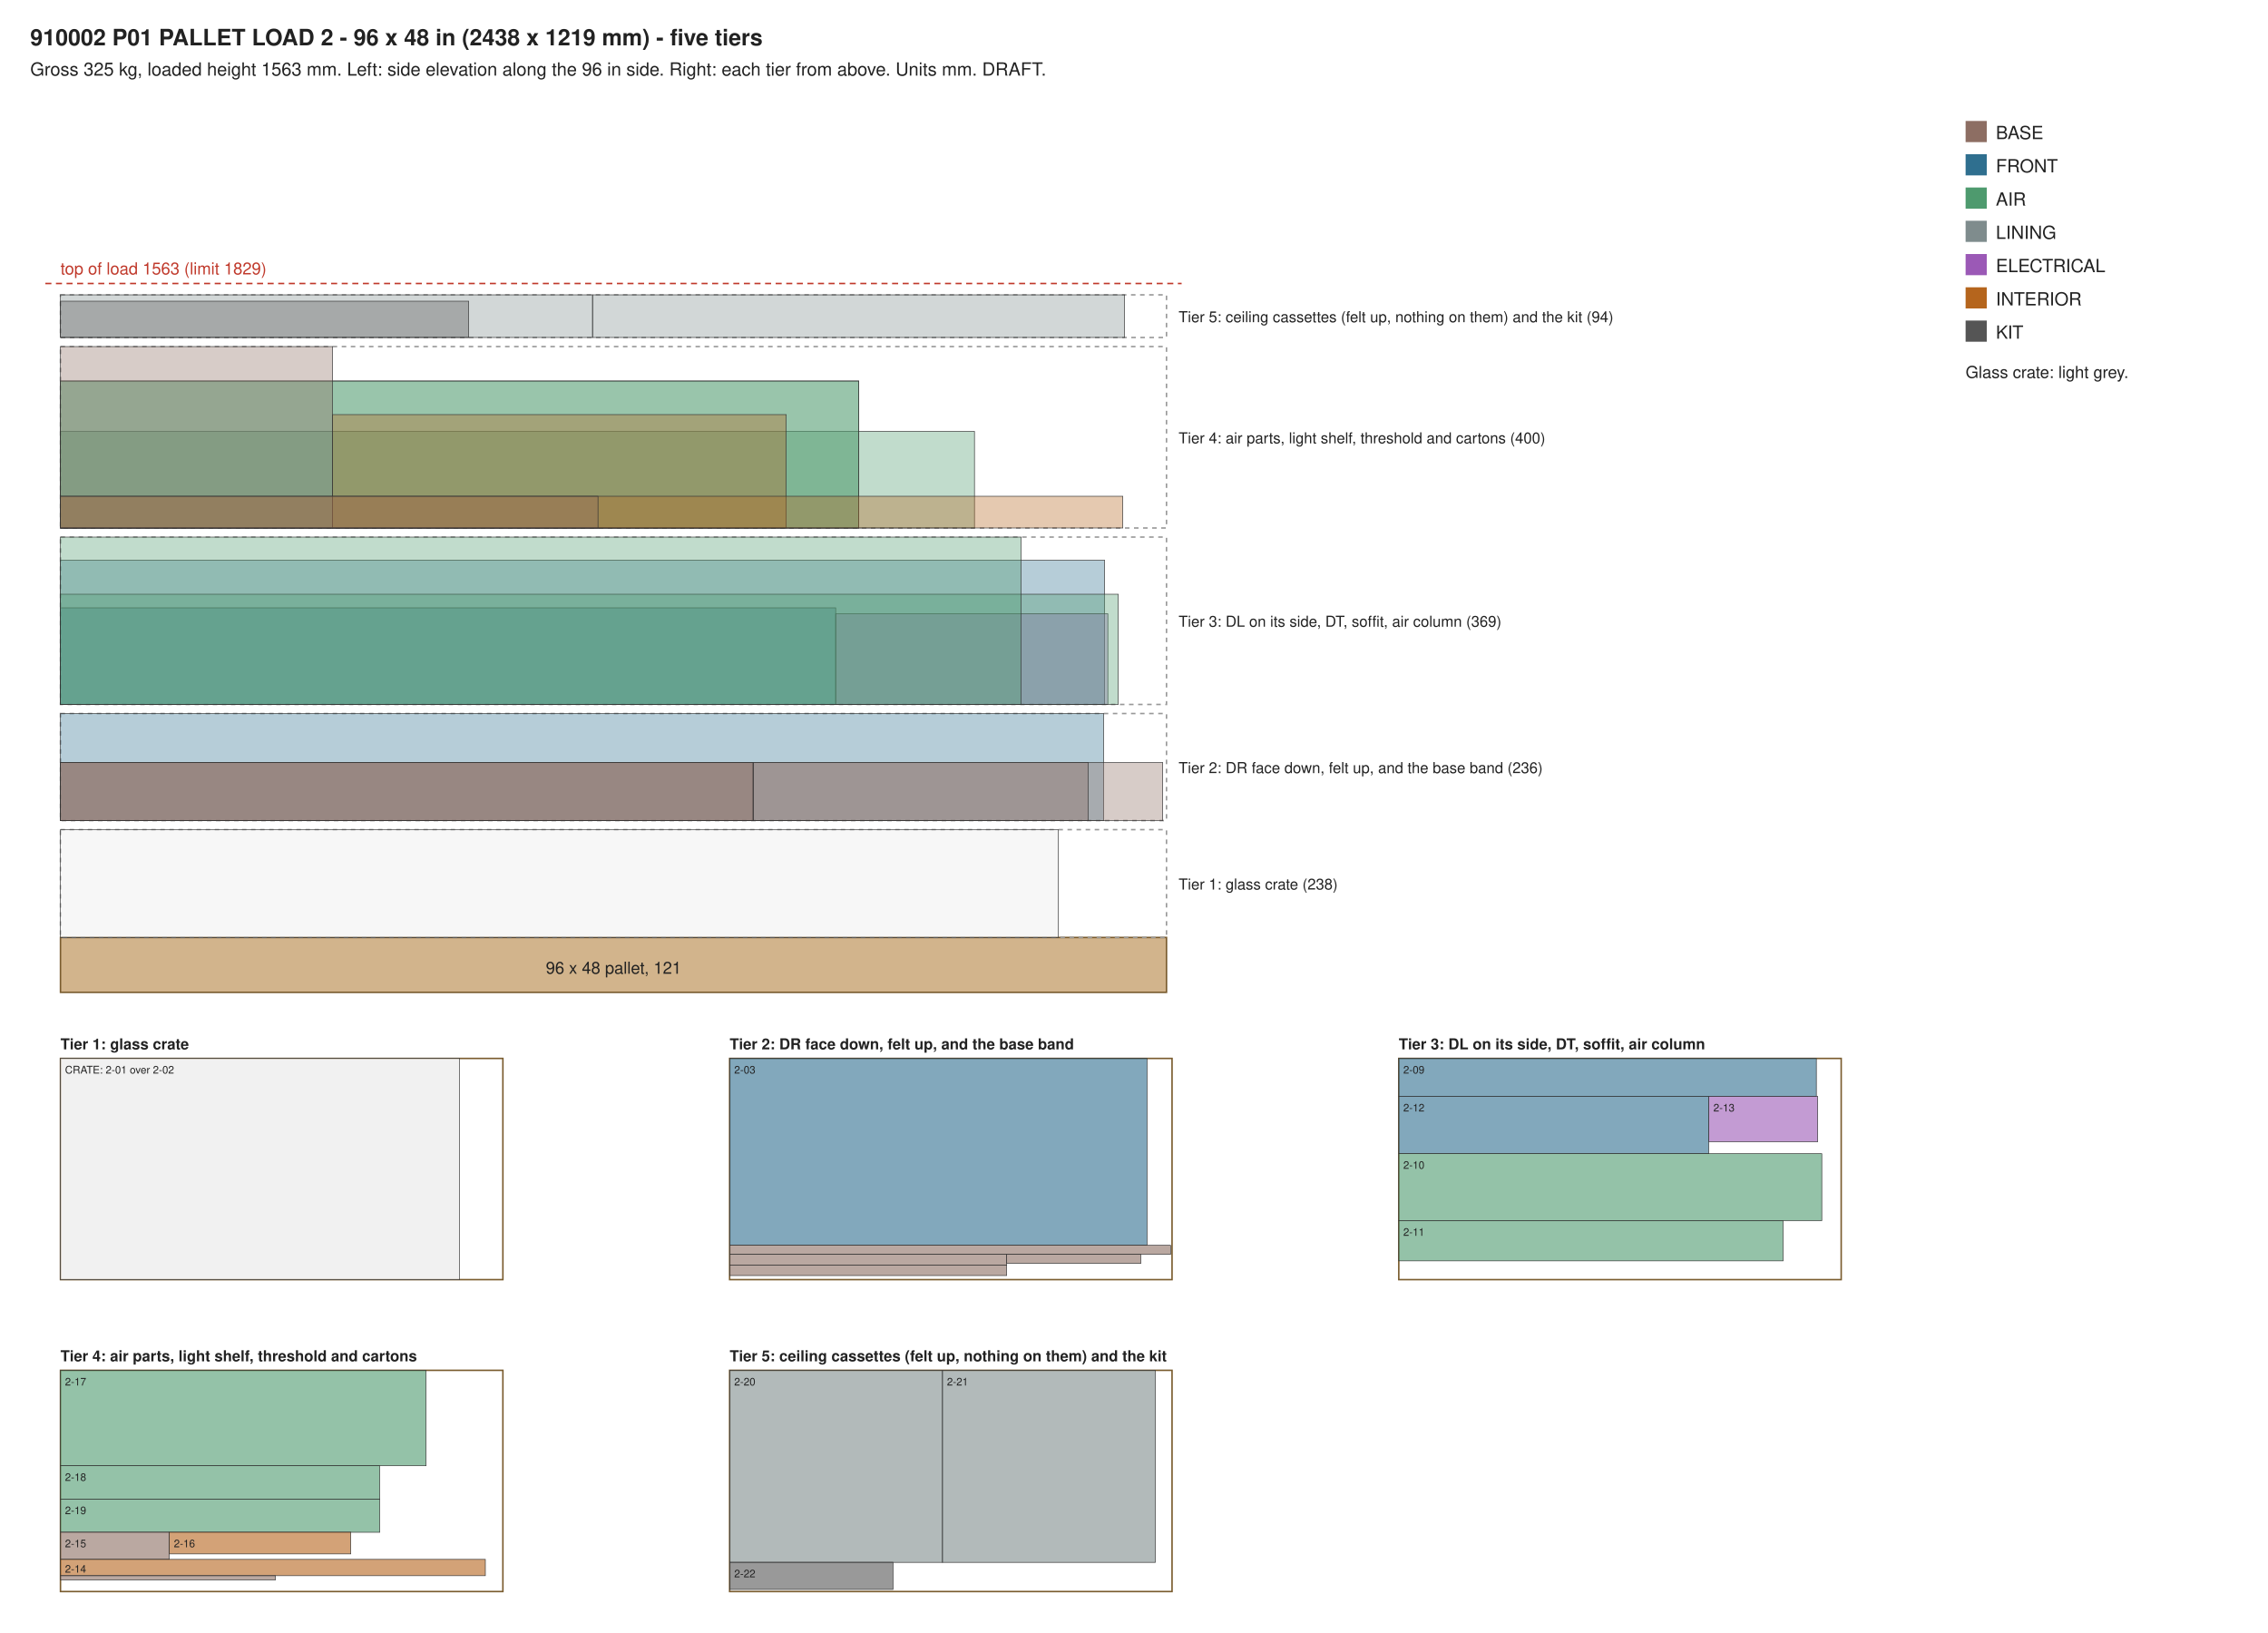
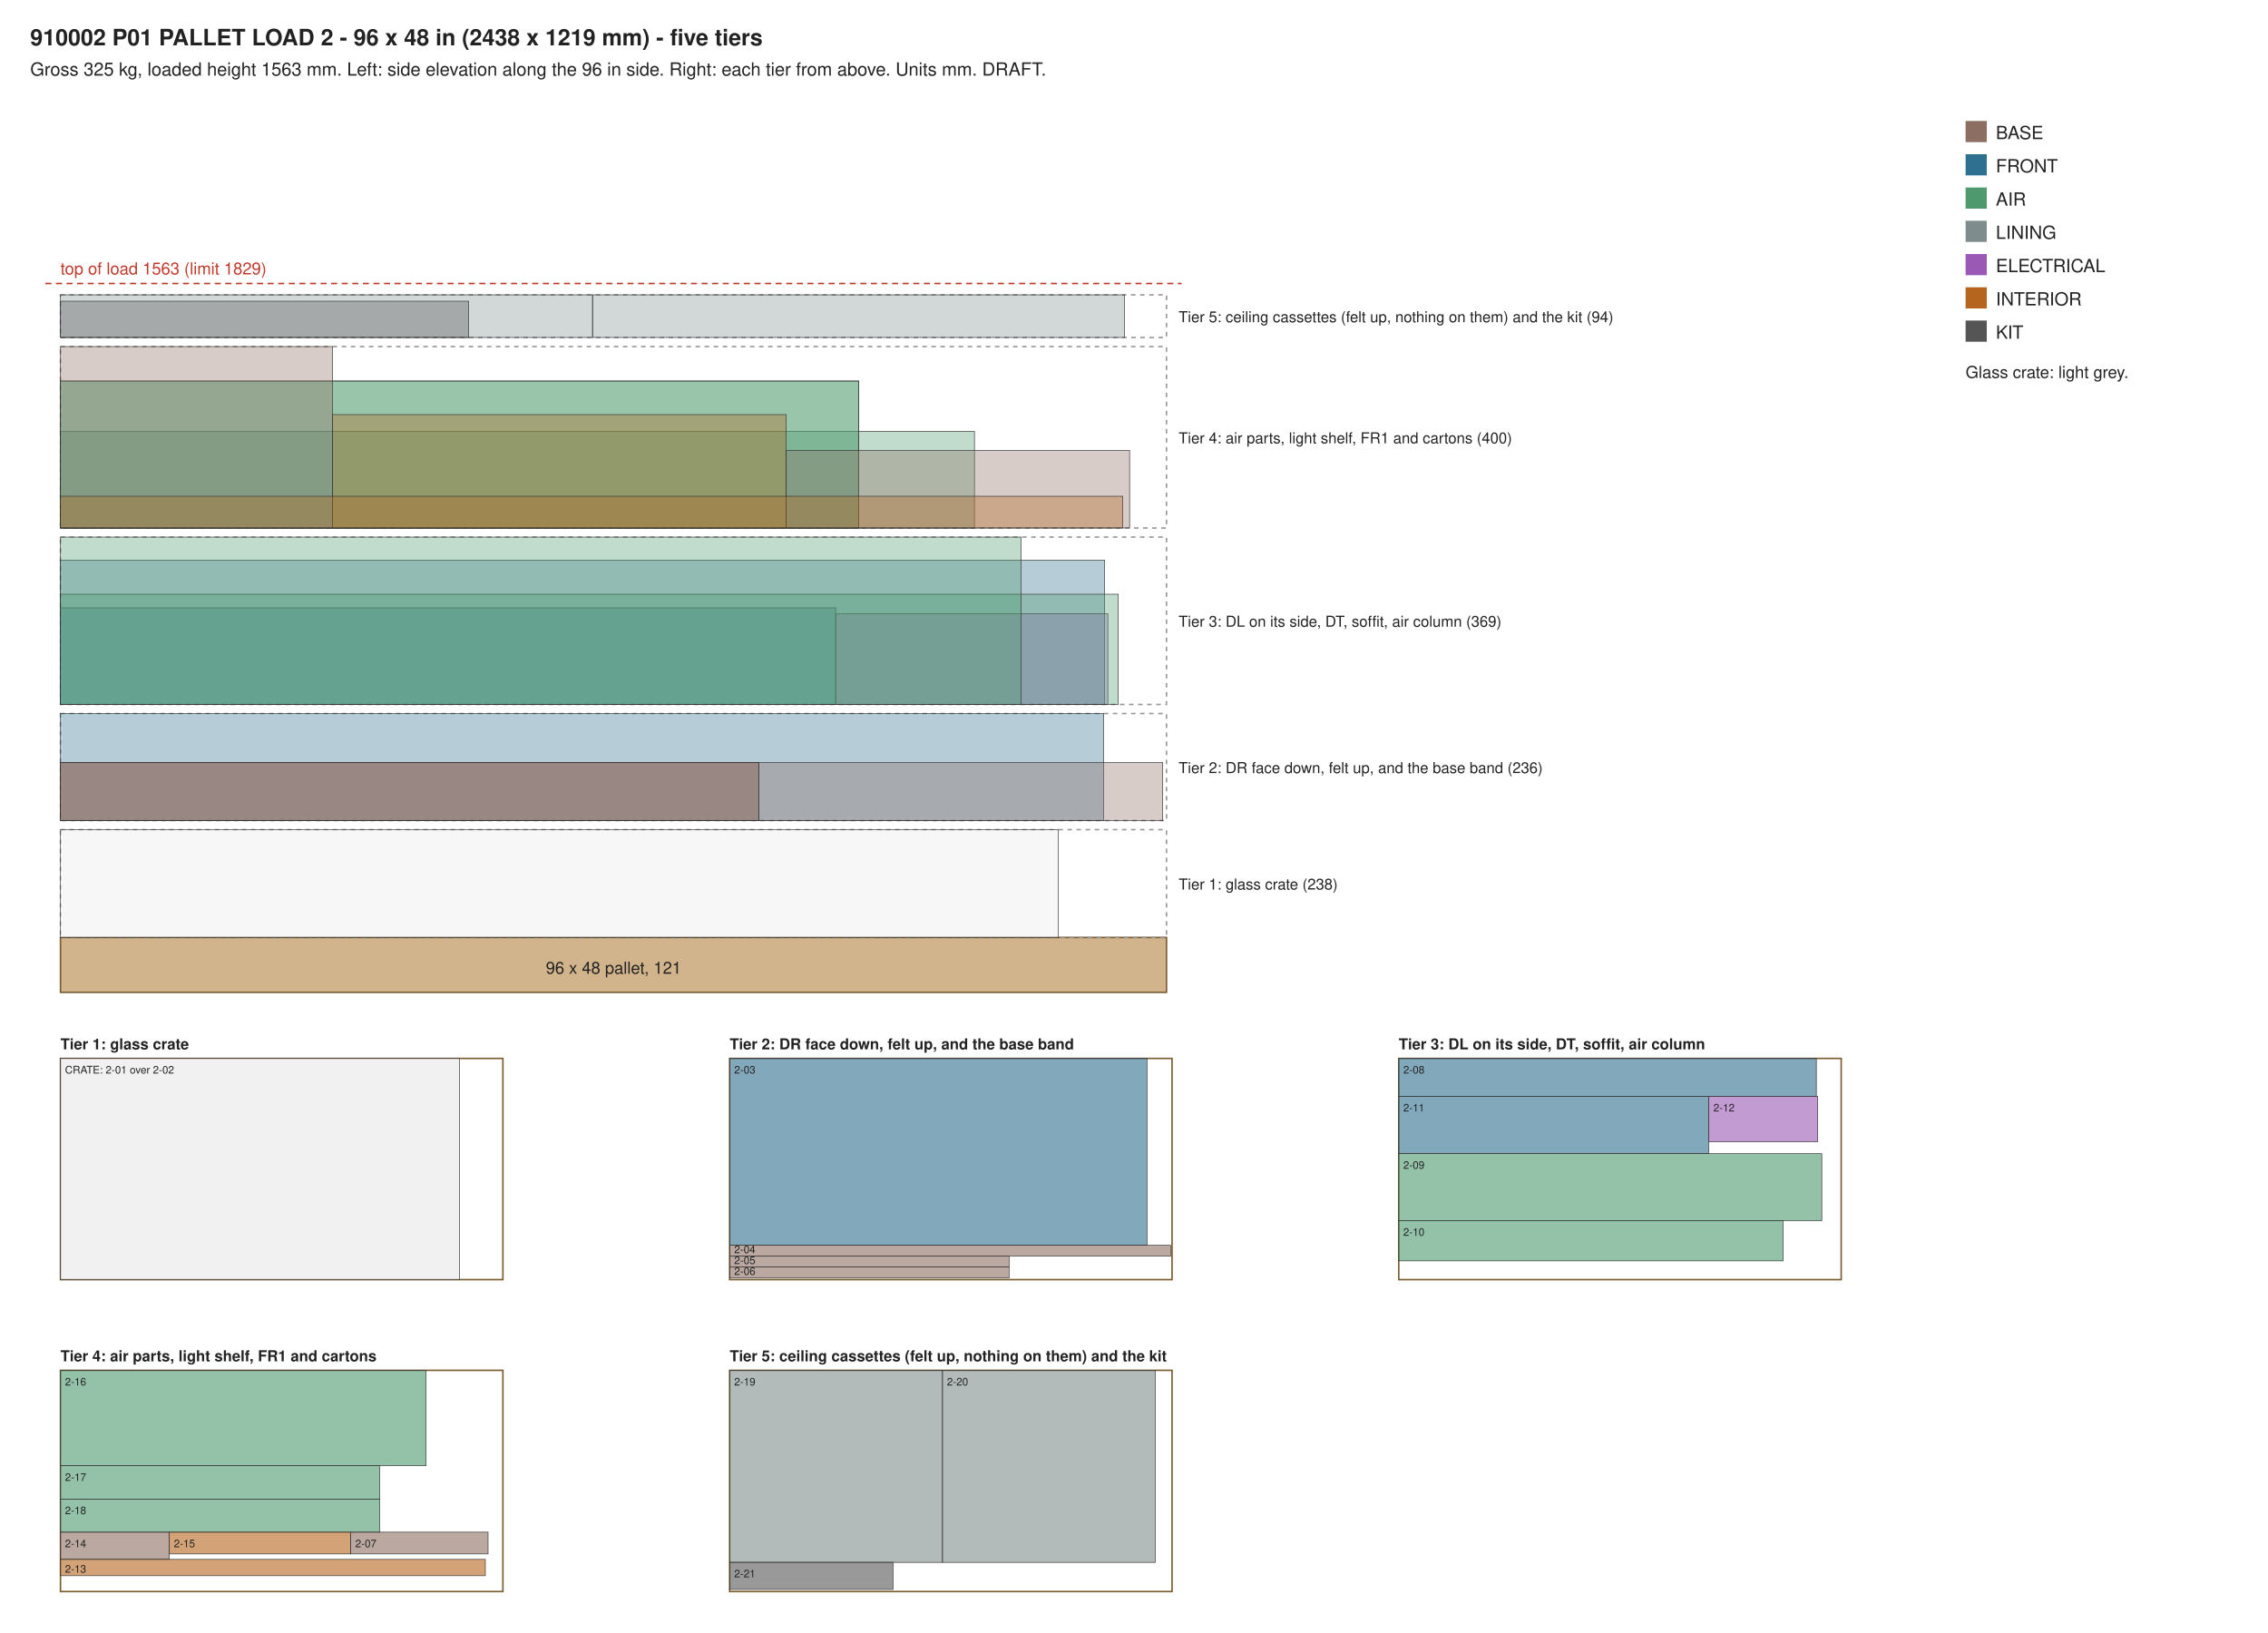
<svg xmlns="http://www.w3.org/2000/svg" width="1500" height="1080" viewBox="0 0 1500 1080">
  <rect width="1500" height="1080" fill="#ffffff" />
  <text x="20.0" y="30.0" font-family="Helvetica, Arial, sans-serif" font-size="15" text-anchor="start" font-weight="bold" fill="#222">910002 P01  PALLET LOAD 2 - 96 x 48 in (2438 x 1219 mm) - five tiers</text>
  <text x="20.0" y="50.0" font-family="Helvetica, Arial, sans-serif" font-size="12" text-anchor="start" font-weight="normal" fill="#222">Gross 325 kg, loaded height 1563 mm. Left: side elevation along the 96 in side. Right: each tier from above. Units mm. DRAFT.</text>
  <rect x="40" y="620" width="731.5" height="36.3" fill="#d2b48c" stroke="#7a5c2e" />
  <text x="405.8" y="644.0" font-family="Helvetica, Arial, sans-serif" font-size="11" text-anchor="middle" font-weight="normal" fill="#222">96 x 48 pallet, 121</text>
  <rect x="40" y="548.7" width="731.5" height="71.3" fill="none" stroke="#999" stroke-dasharray="3 3" />
  <rect x="40.0" y="548.7" width="660.0" height="71.3" fill="#e8e8e8" fill-opacity="0.35" stroke="#333" stroke-width="0.4" />
  <text x="779.5" y="588.3" font-family="Helvetica, Arial, sans-serif" font-size="10" text-anchor="start" font-weight="normal" fill="#222">Tier 1: glass crate (238)</text>
  <rect x="40" y="471.9" width="731.5" height="70.8" fill="none" stroke="#999" stroke-dasharray="3 3" />
  <rect x="40.0" y="471.9" width="690.0" height="70.8" fill="#2f6f8f" fill-opacity="0.35" stroke="#333" stroke-width="0.4" />
  <rect x="40.0" y="504.3" width="729.0" height="38.4" fill="#8d6e63" fill-opacity="0.35" stroke="#333" stroke-width="0.4" />
-   <rect x="40.0" y="504.3" width="458.1" height="38.4" fill="#8d6e63" fill-opacity="0.35" stroke="#333" stroke-width="0.4" />
-   <rect x="498.1" y="504.3" width="221.7" height="38.4" fill="#8d6e63" fill-opacity="0.35" stroke="#333" stroke-width="0.4" />
-   <rect x="40.0" y="504.3" width="458.1" height="38.4" fill="#8d6e63" fill-opacity="0.35" stroke="#333" stroke-width="0.4" />
+   <rect x="40.0" y="504.3" width="462.0" height="38.4" fill="#8d6e63" fill-opacity="0.35" stroke="#333" stroke-width="0.4" />
+   <rect x="40.0" y="504.3" width="462.0" height="38.4" fill="#8d6e63" fill-opacity="0.35" stroke="#333" stroke-width="0.4" />
  <text x="779.5" y="511.3" font-family="Helvetica, Arial, sans-serif" font-size="10" text-anchor="start" font-weight="normal" fill="#222">Tier 2: DR face down, felt up, and the base band (236)</text>
  <rect x="40" y="355.2" width="731.5" height="110.7" fill="none" stroke="#999" stroke-dasharray="3 3" />
  <rect x="40.0" y="370.5" width="690.6" height="95.4" fill="#2f6f8f" fill-opacity="0.35" stroke="#333" stroke-width="0.4" />
  <rect x="40.0" y="402.0" width="512.7" height="63.9" fill="#2f6f8f" fill-opacity="0.35" stroke="#333" stroke-width="0.4" />
  <rect x="552.7" y="405.9" width="180.0" height="60.0" fill="#9b59b6" fill-opacity="0.35" stroke="#333" stroke-width="0.4" />
  <rect x="40.0" y="393.0" width="699.6" height="72.9" fill="#4e9a6e" fill-opacity="0.35" stroke="#333" stroke-width="0.4" />
  <rect x="40.0" y="355.2" width="635.4" height="110.7" fill="#4e9a6e" fill-opacity="0.35" stroke="#333" stroke-width="0.4" />
  <text x="779.5" y="414.5" font-family="Helvetica, Arial, sans-serif" font-size="10" text-anchor="start" font-weight="normal" fill="#222">Tier 3: DL on its side, DT, soffit, air column (369)</text>
  <rect x="40" y="229.2" width="731.5" height="120.0" fill="none" stroke="#999" stroke-dasharray="3 3" />
  <rect x="40.0" y="285.3" width="604.5" height="63.9" fill="#4e9a6e" fill-opacity="0.35" stroke="#333" stroke-width="0.4" />
  <rect x="40.0" y="252.0" width="528.0" height="97.2" fill="#4e9a6e" fill-opacity="0.35" stroke="#333" stroke-width="0.4" />
  <rect x="40.0" y="252.0" width="528.0" height="97.2" fill="#4e9a6e" fill-opacity="0.35" stroke="#333" stroke-width="0.4" />
  <rect x="40.0" y="229.2" width="180.0" height="120.0" fill="#8d6e63" fill-opacity="0.35" stroke="#333" stroke-width="0.4" />
  <rect x="220.0" y="274.2" width="300.0" height="75.0" fill="#b5651d" fill-opacity="0.35" stroke="#333" stroke-width="0.4" />
+   <rect x="520.0" y="297.9" width="227.1" height="51.3" fill="#8d6e63" fill-opacity="0.35" stroke="#333" stroke-width="0.4" />
  <rect x="40.0" y="328.2" width="702.6" height="21.0" fill="#b5651d" fill-opacity="0.35" stroke="#333" stroke-width="0.4" />
-   <rect x="40.0" y="328.2" width="355.5" height="21.0" fill="#8d6e63" fill-opacity="0.35" stroke="#333" stroke-width="0.4" />
-   <text x="779.5" y="293.2" font-family="Helvetica, Arial, sans-serif" font-size="10" text-anchor="start" font-weight="normal" fill="#222">Tier 4: air parts, light shelf, threshold and cartons (400)</text>
+   <text x="779.5" y="293.2" font-family="Helvetica, Arial, sans-serif" font-size="10" text-anchor="start" font-weight="normal" fill="#222">Tier 4: air parts, light shelf, FR1 and cartons (400)</text>
  <rect x="40" y="195.0" width="731.5" height="28.2" fill="none" stroke="#999" stroke-dasharray="3 3" />
  <rect x="40.0" y="195.0" width="351.9" height="28.2" fill="#7f8c8d" fill-opacity="0.35" stroke="#333" stroke-width="0.4" />
  <rect x="391.9" y="195.0" width="351.9" height="28.2" fill="#7f8c8d" fill-opacity="0.35" stroke="#333" stroke-width="0.4" />
  <rect x="40.0" y="199.2" width="270.0" height="24.0" fill="#555555" fill-opacity="0.35" stroke="#333" stroke-width="0.4" />
  <text x="779.5" y="213.1" font-family="Helvetica, Arial, sans-serif" font-size="10" text-anchor="start" font-weight="normal" fill="#222">Tier 5: ceiling cassettes (felt up, nothing on them) and the kit (94)</text>
  <line x1="30" y1="187.5" x2="781.5" y2="187.5" stroke="#c0392b" stroke-dasharray="4 3" />
  <text x="40.0" y="181.5" font-family="Helvetica, Arial, sans-serif" font-size="11" text-anchor="start" font-weight="normal" fill="#c0392b">top of load 1563 (limit 1829)</text>
  <text x="40.0" y="694.0" font-family="Helvetica, Arial, sans-serif" font-size="10" text-anchor="start" font-weight="bold" fill="#222">Tier 1: glass crate</text>
  <rect x="40.0" y="700.0" width="292.6" height="146.3" fill="none" stroke="#7a5c2e" />
  <rect x="40.0" y="700.0" width="264.0" height="146.3" fill="#e8e8e8" fill-opacity="0.6" stroke="#333" stroke-width="0.4" />
  <text x="43.0" y="710.0" font-family="Helvetica, Arial, sans-serif" font-size="7" text-anchor="start" font-weight="normal" fill="#222">CRATE: 2-01 over 2-02</text>
  <text x="482.6" y="694.0" font-family="Helvetica, Arial, sans-serif" font-size="10" text-anchor="start" font-weight="bold" fill="#222">Tier 2: DR face down, felt up, and the base band</text>
  <rect x="482.56" y="700.0" width="292.6" height="146.3" fill="none" stroke="#7a5c2e" />
  <rect x="482.6" y="700.0" width="276.0" height="123.6" fill="#2f6f8f" fill-opacity="0.6" stroke="#333" stroke-width="0.4" />
  <text x="485.6" y="710.0" font-family="Helvetica, Arial, sans-serif" font-size="7" text-anchor="start" font-weight="normal" fill="#222">2-03</text>
-   <rect x="482.6" y="823.6" width="291.6" height="6.0" fill="#8d6e63" fill-opacity="0.6" stroke="#333" stroke-width="0.4" />
-   <rect x="482.6" y="829.6" width="183.2" height="7.0" fill="#8d6e63" fill-opacity="0.6" stroke="#333" stroke-width="0.4" />
-   <rect x="665.8" y="829.6" width="88.7" height="6.0" fill="#8d6e63" fill-opacity="0.6" stroke="#333" stroke-width="0.4" />
-   <rect x="482.6" y="836.6" width="183.2" height="7.0" fill="#8d6e63" fill-opacity="0.6" stroke="#333" stroke-width="0.4" />
+   <rect x="482.6" y="823.6" width="291.6" height="7.2" fill="#8d6e63" fill-opacity="0.6" stroke="#333" stroke-width="0.4" />
+   <text x="485.6" y="828.8" font-family="Helvetica, Arial, sans-serif" font-size="7" text-anchor="start" font-weight="normal" fill="#222">2-04</text>
+   <rect x="482.6" y="830.8" width="184.8" height="7.2" fill="#8d6e63" fill-opacity="0.6" stroke="#333" stroke-width="0.4" />
+   <text x="485.6" y="836.0" font-family="Helvetica, Arial, sans-serif" font-size="7" text-anchor="start" font-weight="normal" fill="#222">2-05</text>
+   <rect x="482.6" y="838.0" width="184.8" height="7.2" fill="#8d6e63" fill-opacity="0.6" stroke="#333" stroke-width="0.4" />
+   <text x="485.6" y="843.2" font-family="Helvetica, Arial, sans-serif" font-size="7" text-anchor="start" font-weight="normal" fill="#222">2-06</text>
  <text x="925.1" y="694.0" font-family="Helvetica, Arial, sans-serif" font-size="10" text-anchor="start" font-weight="bold" fill="#222">Tier 3: DL on its side, DT, soffit, air column</text>
  <rect x="925.12" y="700.0" width="292.6" height="146.3" fill="none" stroke="#7a5c2e" />
  <rect x="925.1" y="700.0" width="276.2" height="25.1" fill="#2f6f8f" fill-opacity="0.6" stroke="#333" stroke-width="0.4" />
-   <text x="928.1" y="710.0" font-family="Helvetica, Arial, sans-serif" font-size="7" text-anchor="start" font-weight="normal" fill="#222">2-09</text>
+   <text x="928.1" y="710.0" font-family="Helvetica, Arial, sans-serif" font-size="7" text-anchor="start" font-weight="normal" fill="#222">2-08</text>
  <rect x="925.1" y="725.1" width="205.1" height="37.9" fill="#2f6f8f" fill-opacity="0.6" stroke="#333" stroke-width="0.4" />
-   <text x="928.1" y="735.1" font-family="Helvetica, Arial, sans-serif" font-size="7" text-anchor="start" font-weight="normal" fill="#222">2-12</text>
+   <text x="928.1" y="735.1" font-family="Helvetica, Arial, sans-serif" font-size="7" text-anchor="start" font-weight="normal" fill="#222">2-11</text>
  <rect x="1130.2" y="725.1" width="72.0" height="30.0" fill="#9b59b6" fill-opacity="0.6" stroke="#333" stroke-width="0.4" />
-   <text x="1133.2" y="735.1" font-family="Helvetica, Arial, sans-serif" font-size="7" text-anchor="start" font-weight="normal" fill="#222">2-13</text>
+   <text x="1133.2" y="735.1" font-family="Helvetica, Arial, sans-serif" font-size="7" text-anchor="start" font-weight="normal" fill="#222">2-12</text>
  <rect x="925.1" y="763.0" width="279.8" height="44.3" fill="#4e9a6e" fill-opacity="0.6" stroke="#333" stroke-width="0.4" />
-   <text x="928.1" y="773.0" font-family="Helvetica, Arial, sans-serif" font-size="7" text-anchor="start" font-weight="normal" fill="#222">2-10</text>
+   <text x="928.1" y="773.0" font-family="Helvetica, Arial, sans-serif" font-size="7" text-anchor="start" font-weight="normal" fill="#222">2-09</text>
  <rect x="925.1" y="807.3" width="254.2" height="26.6" fill="#4e9a6e" fill-opacity="0.6" stroke="#333" stroke-width="0.4" />
-   <text x="928.1" y="817.3" font-family="Helvetica, Arial, sans-serif" font-size="7" text-anchor="start" font-weight="normal" fill="#222">2-11</text>
-   <text x="40.0" y="900.3" font-family="Helvetica, Arial, sans-serif" font-size="10" text-anchor="start" font-weight="bold" fill="#222">Tier 4: air parts, light shelf, threshold and cartons</text>
+   <text x="928.1" y="817.3" font-family="Helvetica, Arial, sans-serif" font-size="7" text-anchor="start" font-weight="normal" fill="#222">2-10</text>
+   <text x="40.0" y="900.3" font-family="Helvetica, Arial, sans-serif" font-size="10" text-anchor="start" font-weight="bold" fill="#222">Tier 4: air parts, light shelf, FR1 and cartons</text>
  <rect x="40.0" y="906.28" width="292.6" height="146.3" fill="none" stroke="#7a5c2e" />
  <rect x="40.0" y="906.3" width="241.8" height="63.1" fill="#4e9a6e" fill-opacity="0.6" stroke="#333" stroke-width="0.4" />
-   <text x="43.0" y="916.3" font-family="Helvetica, Arial, sans-serif" font-size="7" text-anchor="start" font-weight="normal" fill="#222">2-17</text>
+   <text x="43.0" y="916.3" font-family="Helvetica, Arial, sans-serif" font-size="7" text-anchor="start" font-weight="normal" fill="#222">2-16</text>
  <rect x="40.0" y="969.4" width="211.2" height="22.0" fill="#4e9a6e" fill-opacity="0.6" stroke="#333" stroke-width="0.4" />
-   <text x="43.0" y="979.4" font-family="Helvetica, Arial, sans-serif" font-size="7" text-anchor="start" font-weight="normal" fill="#222">2-18</text>
+   <text x="43.0" y="979.4" font-family="Helvetica, Arial, sans-serif" font-size="7" text-anchor="start" font-weight="normal" fill="#222">2-17</text>
  <rect x="40.0" y="991.4" width="211.2" height="22.0" fill="#4e9a6e" fill-opacity="0.6" stroke="#333" stroke-width="0.4" />
-   <text x="43.0" y="1001.4" font-family="Helvetica, Arial, sans-serif" font-size="7" text-anchor="start" font-weight="normal" fill="#222">2-19</text>
+   <text x="43.0" y="1001.4" font-family="Helvetica, Arial, sans-serif" font-size="7" text-anchor="start" font-weight="normal" fill="#222">2-18</text>
  <rect x="40.0" y="1013.3" width="72.0" height="18.0" fill="#8d6e63" fill-opacity="0.6" stroke="#333" stroke-width="0.4" />
-   <text x="43.0" y="1023.3" font-family="Helvetica, Arial, sans-serif" font-size="7" text-anchor="start" font-weight="normal" fill="#222">2-15</text>
+   <text x="43.0" y="1023.3" font-family="Helvetica, Arial, sans-serif" font-size="7" text-anchor="start" font-weight="normal" fill="#222">2-14</text>
  <rect x="112.0" y="1013.3" width="120.0" height="14.4" fill="#b5651d" fill-opacity="0.6" stroke="#333" stroke-width="0.4" />
-   <text x="115.0" y="1023.3" font-family="Helvetica, Arial, sans-serif" font-size="7" text-anchor="start" font-weight="normal" fill="#222">2-16</text>
+   <text x="115.0" y="1023.3" font-family="Helvetica, Arial, sans-serif" font-size="7" text-anchor="start" font-weight="normal" fill="#222">2-15</text>
+   <rect x="232.0" y="1013.3" width="90.8" height="14.4" fill="#8d6e63" fill-opacity="0.6" stroke="#333" stroke-width="0.4" />
+   <text x="235.0" y="1023.3" font-family="Helvetica, Arial, sans-serif" font-size="7" text-anchor="start" font-weight="normal" fill="#222">2-07</text>
  <rect x="40.0" y="1031.3" width="281.0" height="10.8" fill="#b5651d" fill-opacity="0.6" stroke="#333" stroke-width="0.4" />
-   <text x="43.0" y="1040.1" font-family="Helvetica, Arial, sans-serif" font-size="7" text-anchor="start" font-weight="normal" fill="#222">2-14</text>
-   <rect x="40.0" y="1042.1" width="142.2" height="2.8" fill="#8d6e63" fill-opacity="0.6" stroke="#333" stroke-width="0.4" />
+   <text x="43.0" y="1040.1" font-family="Helvetica, Arial, sans-serif" font-size="7" text-anchor="start" font-weight="normal" fill="#222">2-13</text>
  <text x="482.6" y="900.3" font-family="Helvetica, Arial, sans-serif" font-size="10" text-anchor="start" font-weight="bold" fill="#222">Tier 5: ceiling cassettes (felt up, nothing on them) and the kit</text>
  <rect x="482.56" y="906.28" width="292.6" height="146.3" fill="none" stroke="#7a5c2e" />
  <rect x="482.6" y="906.3" width="140.8" height="127.0" fill="#7f8c8d" fill-opacity="0.6" stroke="#333" stroke-width="0.4" />
-   <text x="485.6" y="916.3" font-family="Helvetica, Arial, sans-serif" font-size="7" text-anchor="start" font-weight="normal" fill="#222">2-20</text>
+   <text x="485.6" y="916.3" font-family="Helvetica, Arial, sans-serif" font-size="7" text-anchor="start" font-weight="normal" fill="#222">2-19</text>
  <rect x="623.3" y="906.3" width="140.8" height="127.0" fill="#7f8c8d" fill-opacity="0.6" stroke="#333" stroke-width="0.4" />
-   <text x="626.3" y="916.3" font-family="Helvetica, Arial, sans-serif" font-size="7" text-anchor="start" font-weight="normal" fill="#222">2-21</text>
+   <text x="626.3" y="916.3" font-family="Helvetica, Arial, sans-serif" font-size="7" text-anchor="start" font-weight="normal" fill="#222">2-20</text>
  <rect x="482.6" y="1033.2" width="108.0" height="18.0" fill="#555555" fill-opacity="0.6" stroke="#333" stroke-width="0.4" />
-   <text x="485.6" y="1043.2" font-family="Helvetica, Arial, sans-serif" font-size="7" text-anchor="start" font-weight="normal" fill="#222">2-22</text>
+   <text x="485.6" y="1043.2" font-family="Helvetica, Arial, sans-serif" font-size="7" text-anchor="start" font-weight="normal" fill="#222">2-21</text>
  <rect x="1300" y="80" width="14" height="14" fill="#8d6e63" />
  <text x="1320.0" y="92.0" font-family="Helvetica, Arial, sans-serif" font-size="12" text-anchor="start" font-weight="normal" fill="#222">BASE</text>
  <rect x="1300" y="102" width="14" height="14" fill="#2f6f8f" />
  <text x="1320.0" y="114.0" font-family="Helvetica, Arial, sans-serif" font-size="12" text-anchor="start" font-weight="normal" fill="#222">FRONT</text>
  <rect x="1300" y="124" width="14" height="14" fill="#4e9a6e" />
  <text x="1320.0" y="136.0" font-family="Helvetica, Arial, sans-serif" font-size="12" text-anchor="start" font-weight="normal" fill="#222">AIR</text>
  <rect x="1300" y="146" width="14" height="14" fill="#7f8c8d" />
  <text x="1320.0" y="158.0" font-family="Helvetica, Arial, sans-serif" font-size="12" text-anchor="start" font-weight="normal" fill="#222">LINING</text>
  <rect x="1300" y="168" width="14" height="14" fill="#9b59b6" />
  <text x="1320.0" y="180.0" font-family="Helvetica, Arial, sans-serif" font-size="12" text-anchor="start" font-weight="normal" fill="#222">ELECTRICAL</text>
  <rect x="1300" y="190" width="14" height="14" fill="#b5651d" />
  <text x="1320.0" y="202.0" font-family="Helvetica, Arial, sans-serif" font-size="12" text-anchor="start" font-weight="normal" fill="#222">INTERIOR</text>
  <rect x="1300" y="212" width="14" height="14" fill="#555555" />
  <text x="1320.0" y="224.0" font-family="Helvetica, Arial, sans-serif" font-size="12" text-anchor="start" font-weight="normal" fill="#222">KIT</text>
  <text x="1300.0" y="250.0" font-family="Helvetica, Arial, sans-serif" font-size="11" text-anchor="start" font-weight="normal" fill="#222">Glass crate: light grey.</text>
</svg>
